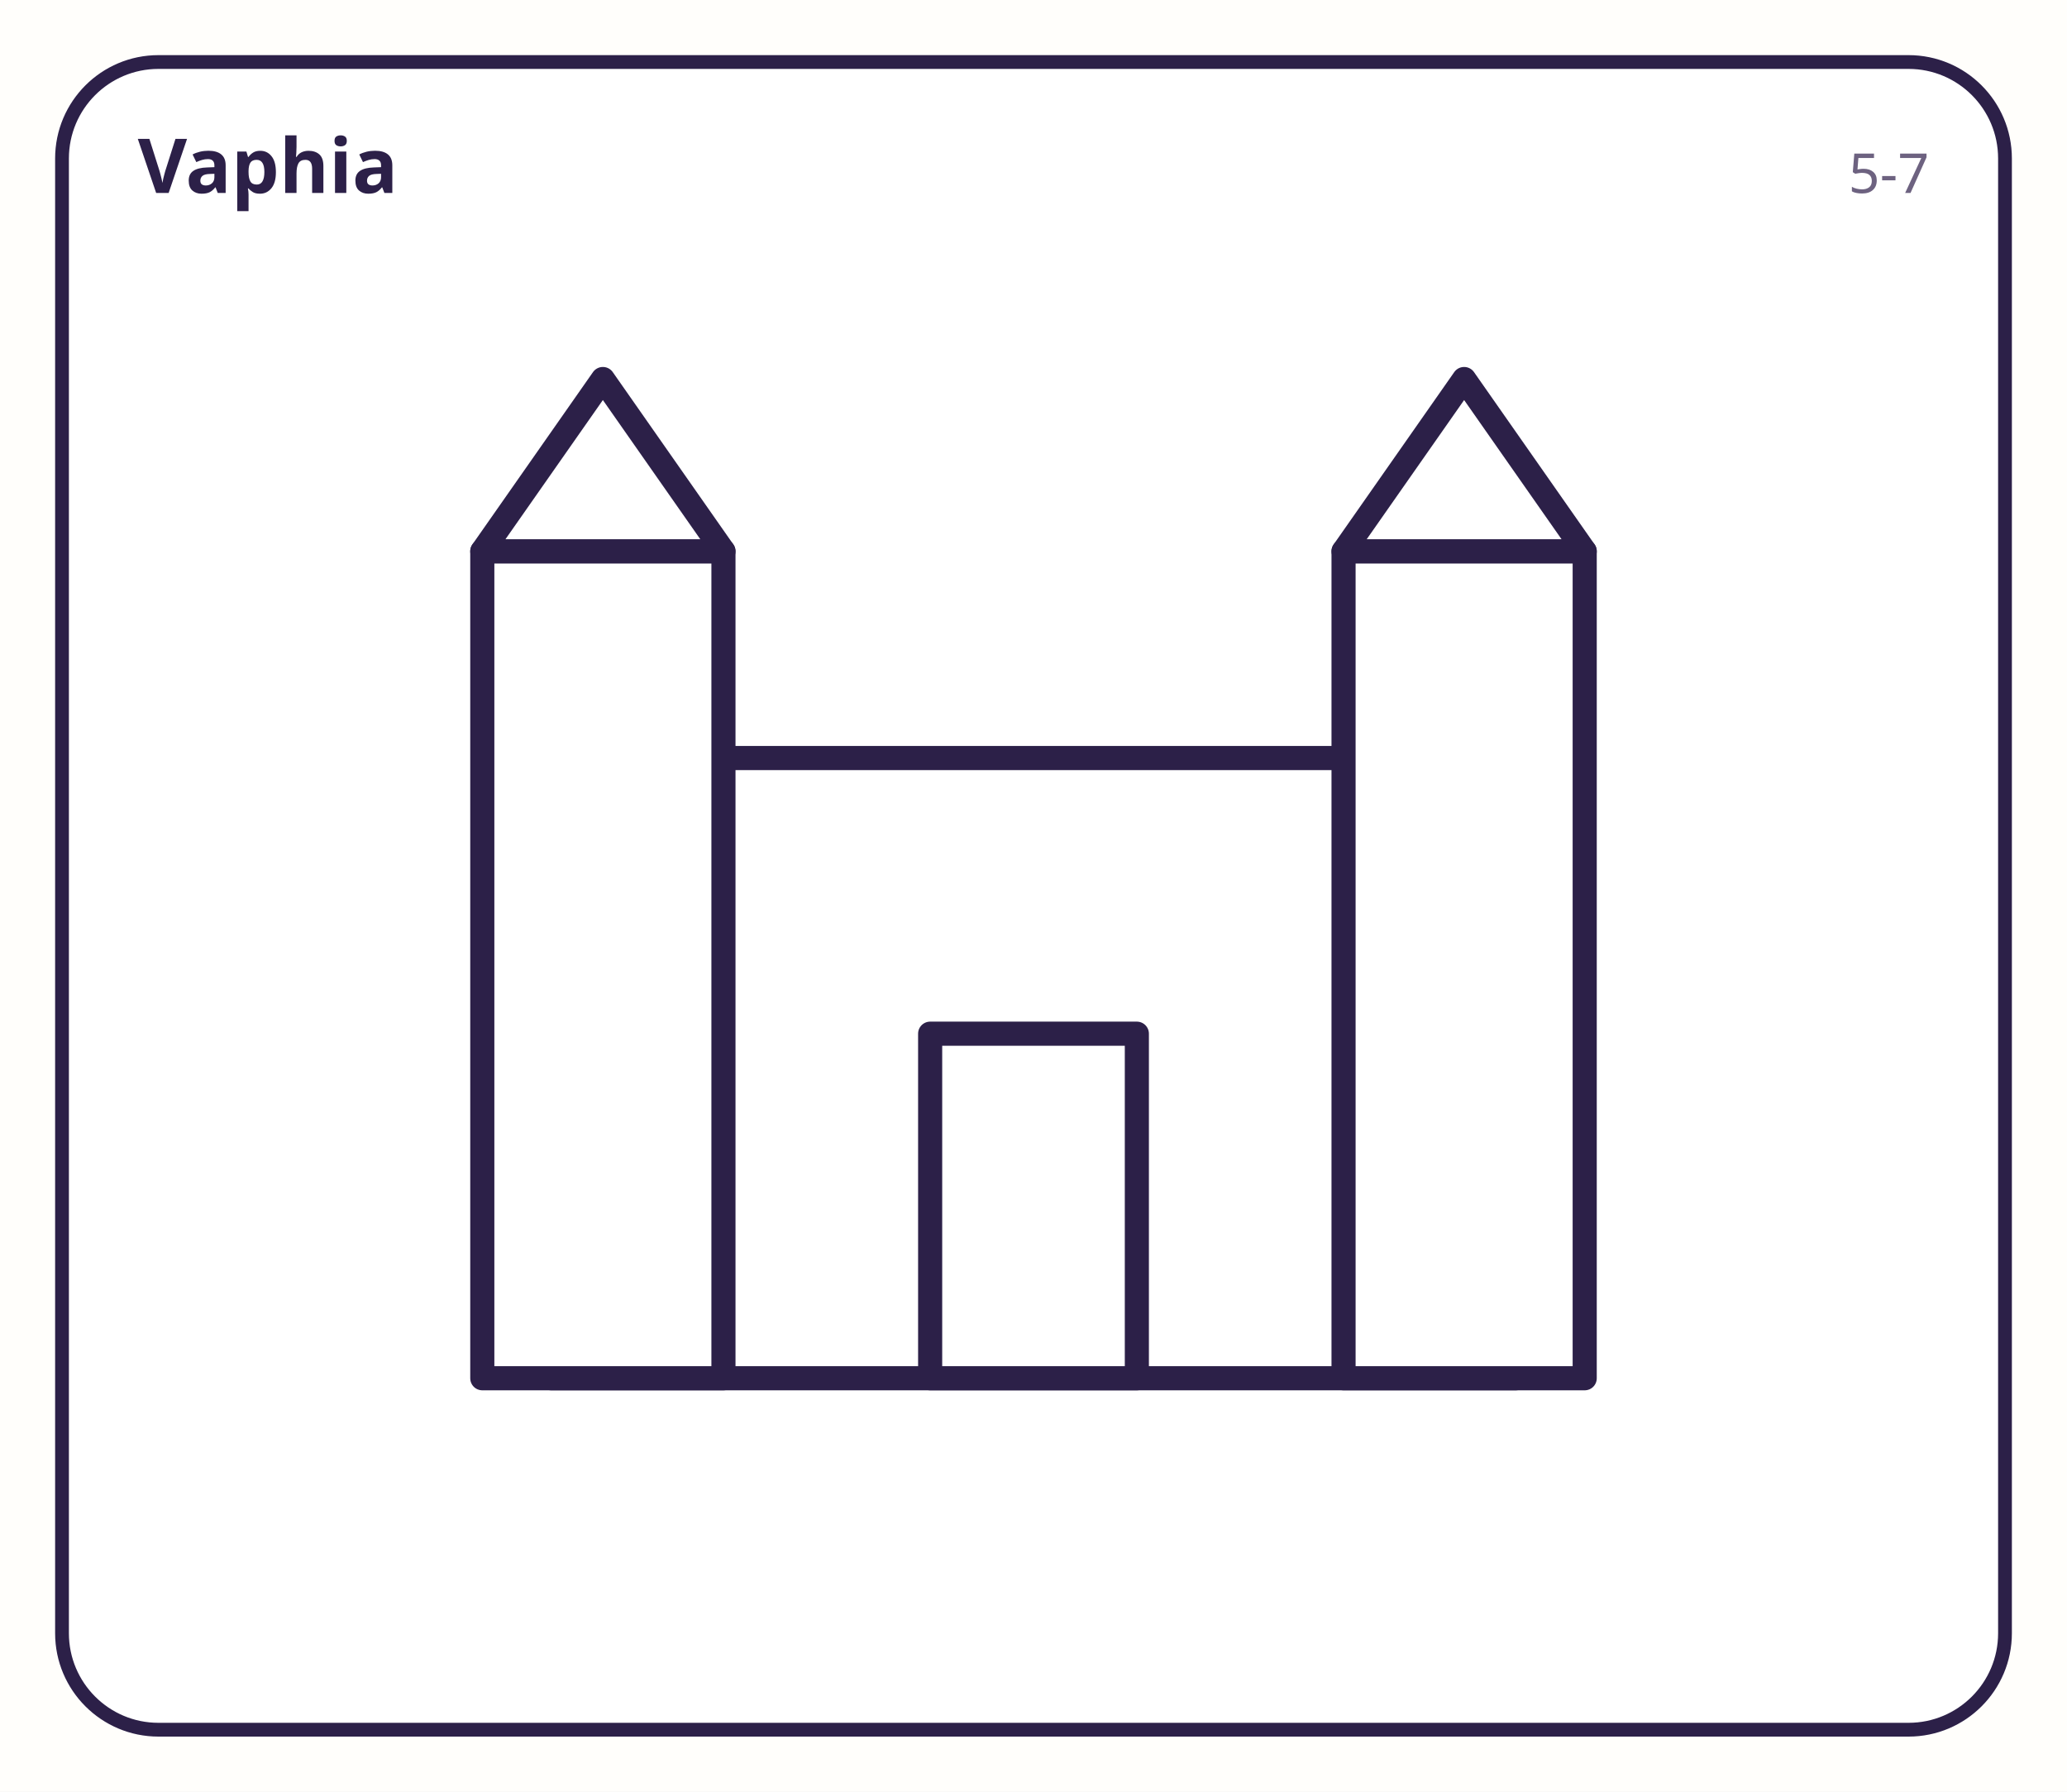
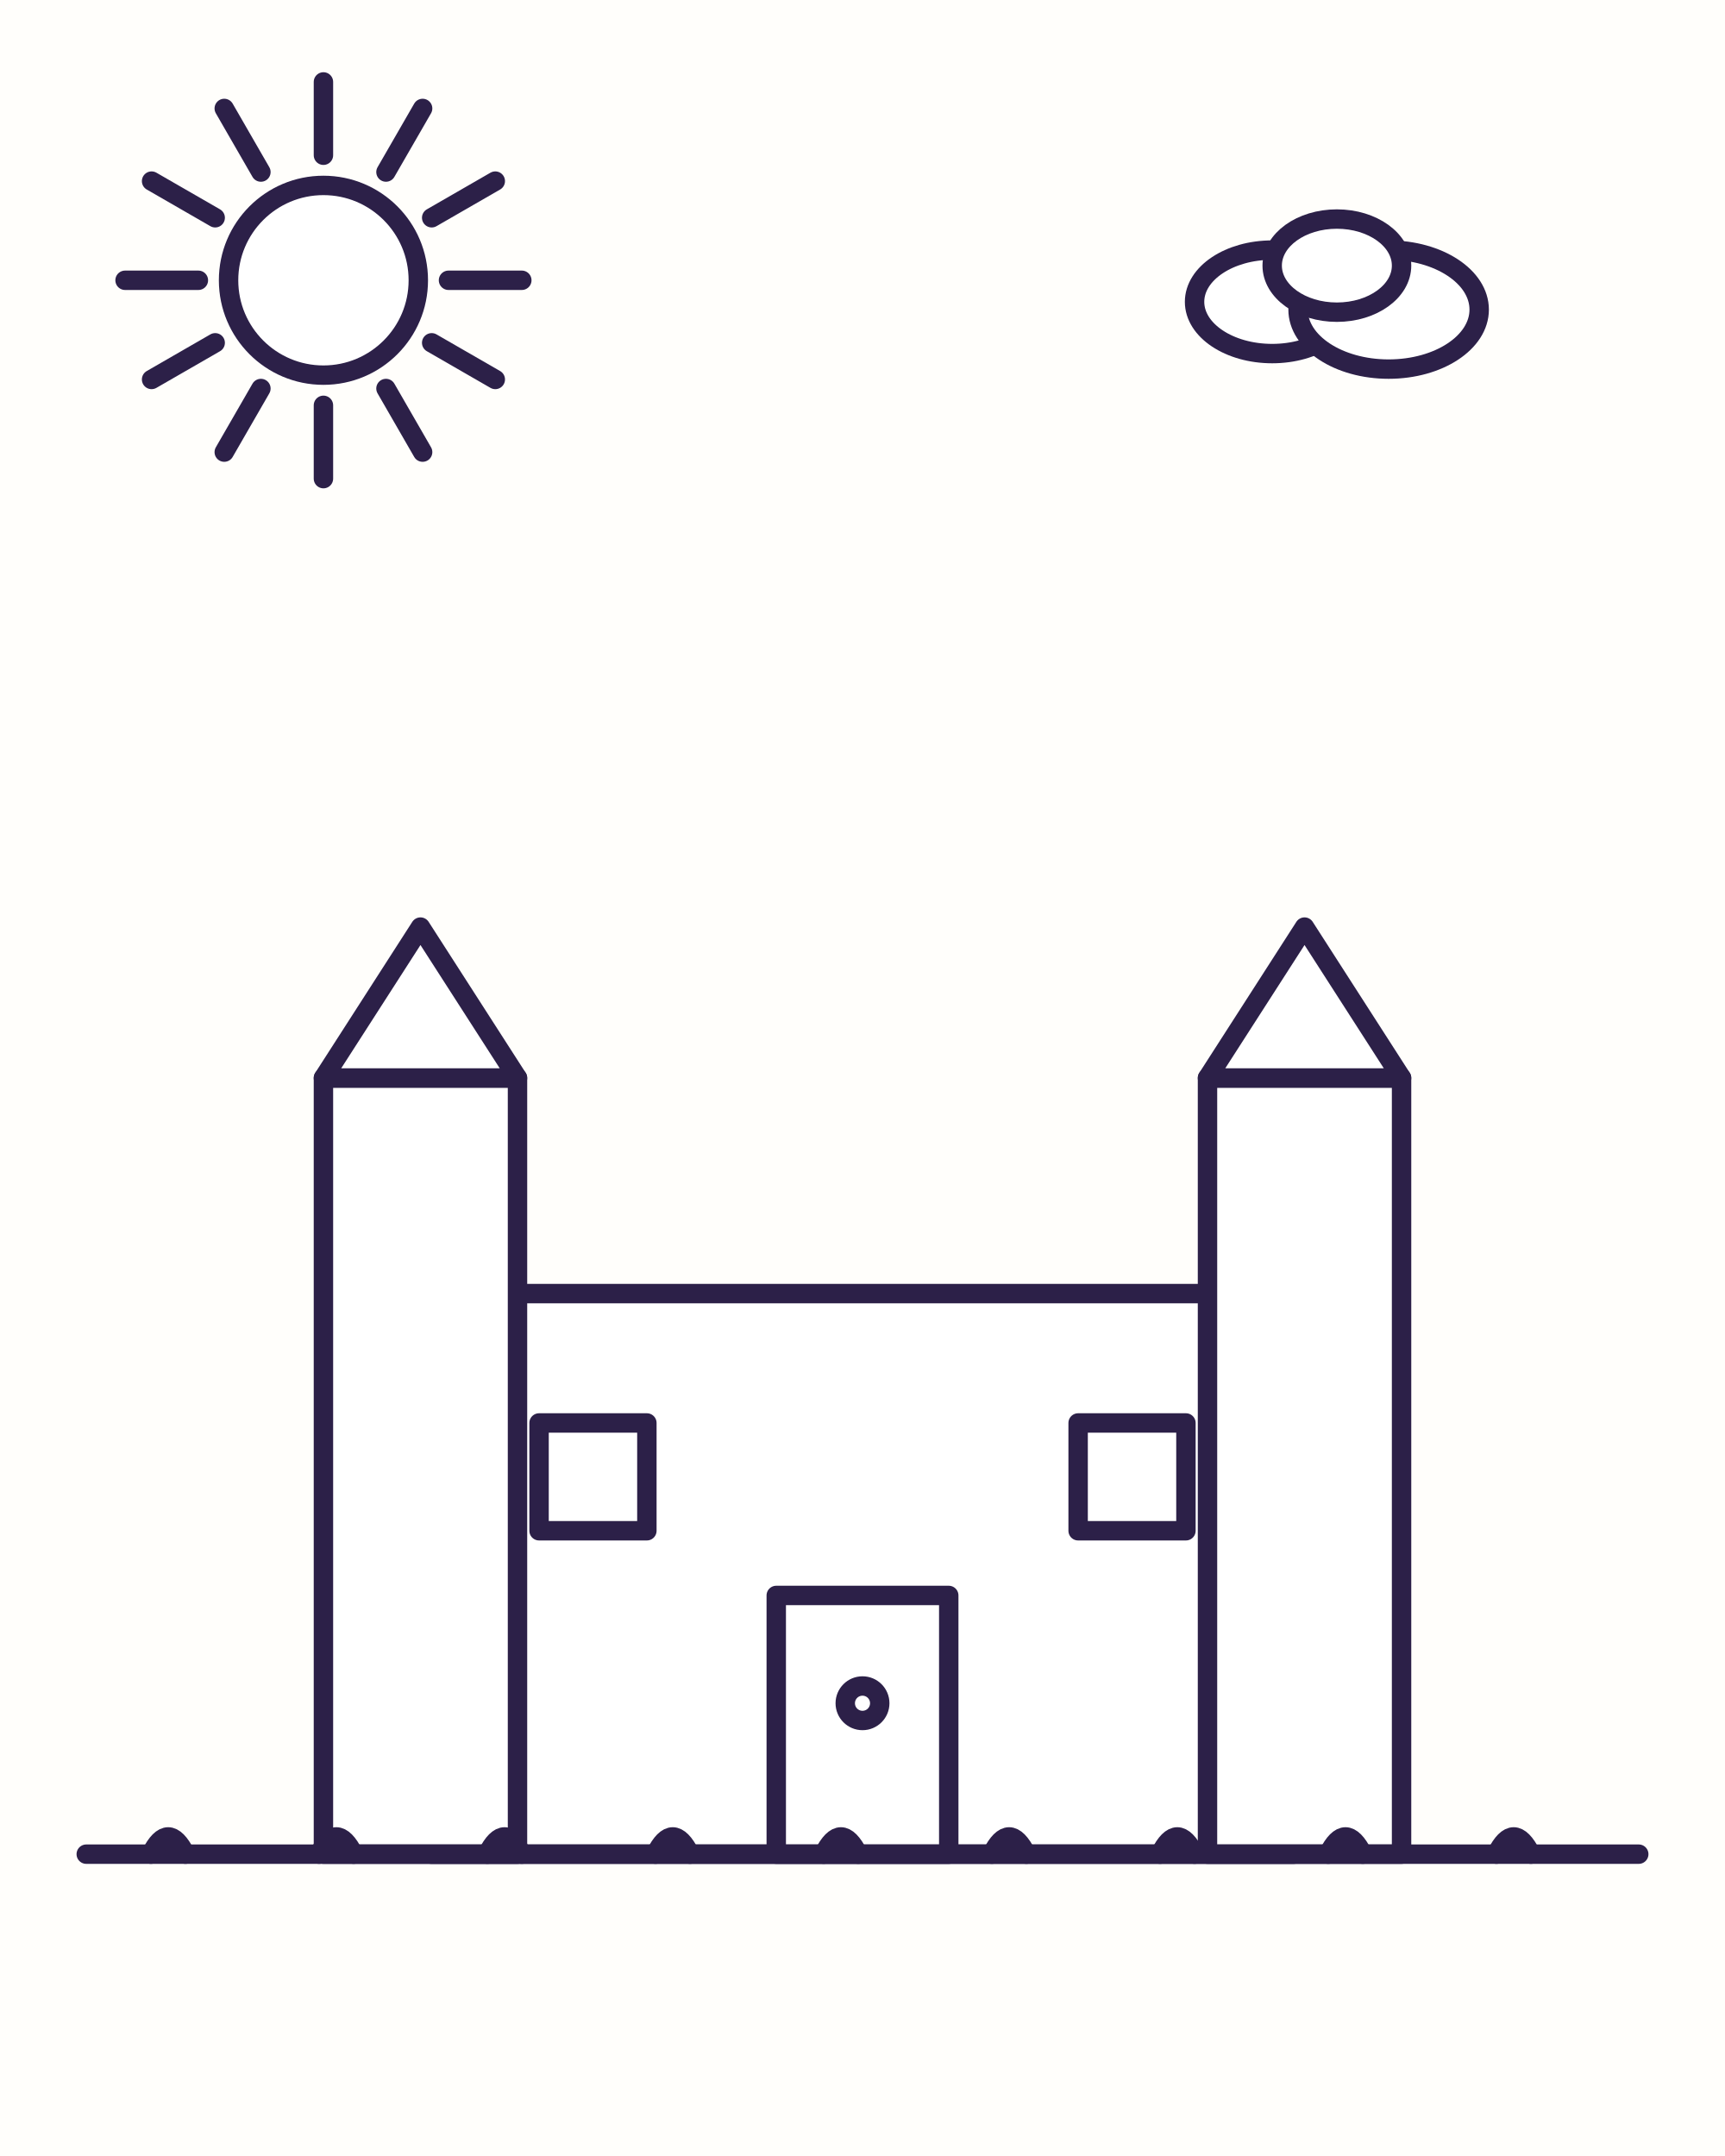
- <svg xmlns="http://www.w3.org/2000/svg" viewBox="0 0 600 520" role="img" aria-label="A Castle">
-   <rect width="600" height="520" fill="#fffefb" />
-   <rect x="18" y="18" width="564" height="484" rx="28" fill="#fff" stroke="#2c2048" stroke-width="4" />
-   <text x="40" y="56" font-family="Nunito, ui-rounded, sans-serif" font-size="22" font-weight="800" fill="#2c2048">Vaphia</text>
-   <text x="560" y="56" text-anchor="end" font-family="Nunito, ui-rounded, sans-serif" font-size="16" fill="#6d6280">5-7</text>
-   <g fill="#fff" stroke="#2c2048" stroke-linejoin="round" stroke-linecap="round" stroke-width="7">
-     <rect x="160" y="220" width="280" height="180" />
-     <rect x="140" y="160" width="70" height="240" />
-     <rect x="390" y="160" width="70" height="240" />
-     <polygon points="140,160 175,110 210,160" />
-     <polygon points="390,160 425,110 460,160" />
-     <rect x="270" y="300" width="60" height="100" />
+ <svg xmlns="http://www.w3.org/2000/svg" viewBox="0 0 800 1000" role="img" aria-label="A Castle">
+   <rect width="800" height="1000" fill="#fffefb" />
+   <g fill="#fff" stroke="#2c2048" stroke-linejoin="round" stroke-linecap="round" stroke-width="9">
+     <circle cx="150" cy="130" r="44" />
+     <line x1="208.0" y1="130.0" x2="242.0" y2="130.0" />
+     <line x1="200.2" y1="159.0" x2="229.7" y2="176.0" />
+     <line x1="179.0" y1="180.2" x2="196.0" y2="209.7" />
+     <line x1="150.0" y1="188.0" x2="150.0" y2="222.0" />
+     <line x1="121.0" y1="180.2" x2="104.0" y2="209.7" />
+     <line x1="99.8" y1="159.0" x2="70.3" y2="176.0" />
+     <line x1="92.0" y1="130.0" x2="58.0" y2="130.0" />
+     <line x1="99.8" y1="101.0" x2="70.3" y2="84.0" />
+     <line x1="121.0" y1="79.8" x2="104.0" y2="50.3" />
+     <line x1="150.0" y1="72.0" x2="150.0" y2="38.0" />
+     <line x1="179.0" y1="79.8" x2="196.0" y2="50.3" />
+     <line x1="200.2" y1="101.0" x2="229.7" y2="84.0" />
+     <ellipse cx="590.0" cy="140" rx="36.0" ry="24.0" />
+     <ellipse cx="644.0" cy="143.6" rx="42.0" ry="27.6" />
+     <ellipse cx="620" cy="123.2" rx="30.0" ry="21.6" />
+     <rect x="200" y="600" width="400" height="260" />
+     <rect x="150" y="500" width="90" height="360" />
+     <rect x="560" y="500" width="90" height="360" />
+     <polygon points="150,500 195,430 240,500" />
+     <polygon points="560,500 605,430 650,500" />
+     <rect x="360" y="740" width="80" height="120" />
+     <circle cx="400" cy="790" r="8" />
+     <rect x="250" y="660" width="50" height="50" />
+     <rect x="500" y="660" width="50" height="50" />
+     <line x1="40" y1="860" x2="760" y2="860" />
+     <path d="M70 860 q8 -16 16 0" fill="none" />
+     <path d="M148 860 q8 -16 16 0" fill="none" />
+     <path d="M226 860 q8 -16 16 0" fill="none" />
+     <path d="M304 860 q8 -16 16 0" fill="none" />
+     <path d="M382 860 q8 -16 16 0" fill="none" />
+     <path d="M460 860 q8 -16 16 0" fill="none" />
+     <path d="M538 860 q8 -16 16 0" fill="none" />
+     <path d="M616 860 q8 -16 16 0" fill="none" />
+     <path d="M694 860 q8 -16 16 0" fill="none" />
  </g>
</svg>
